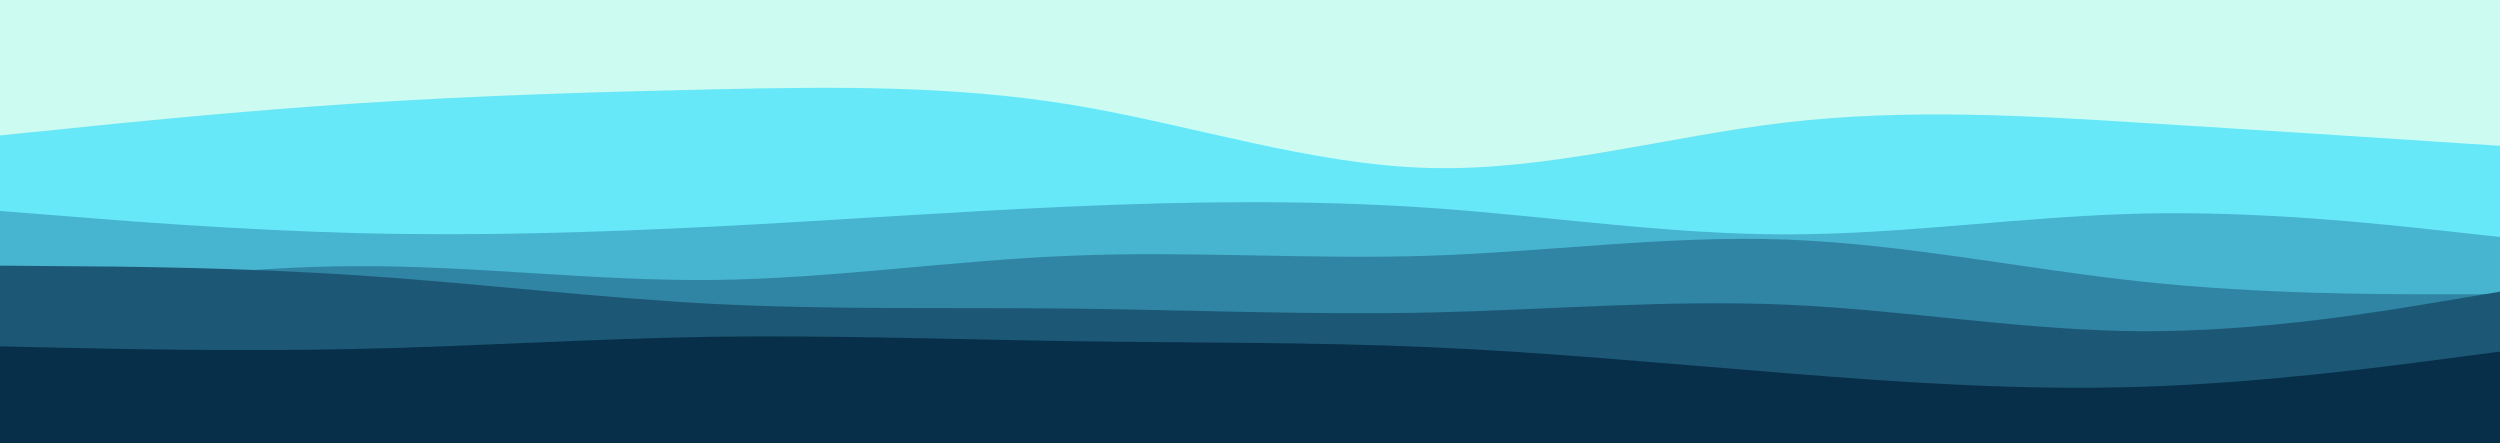
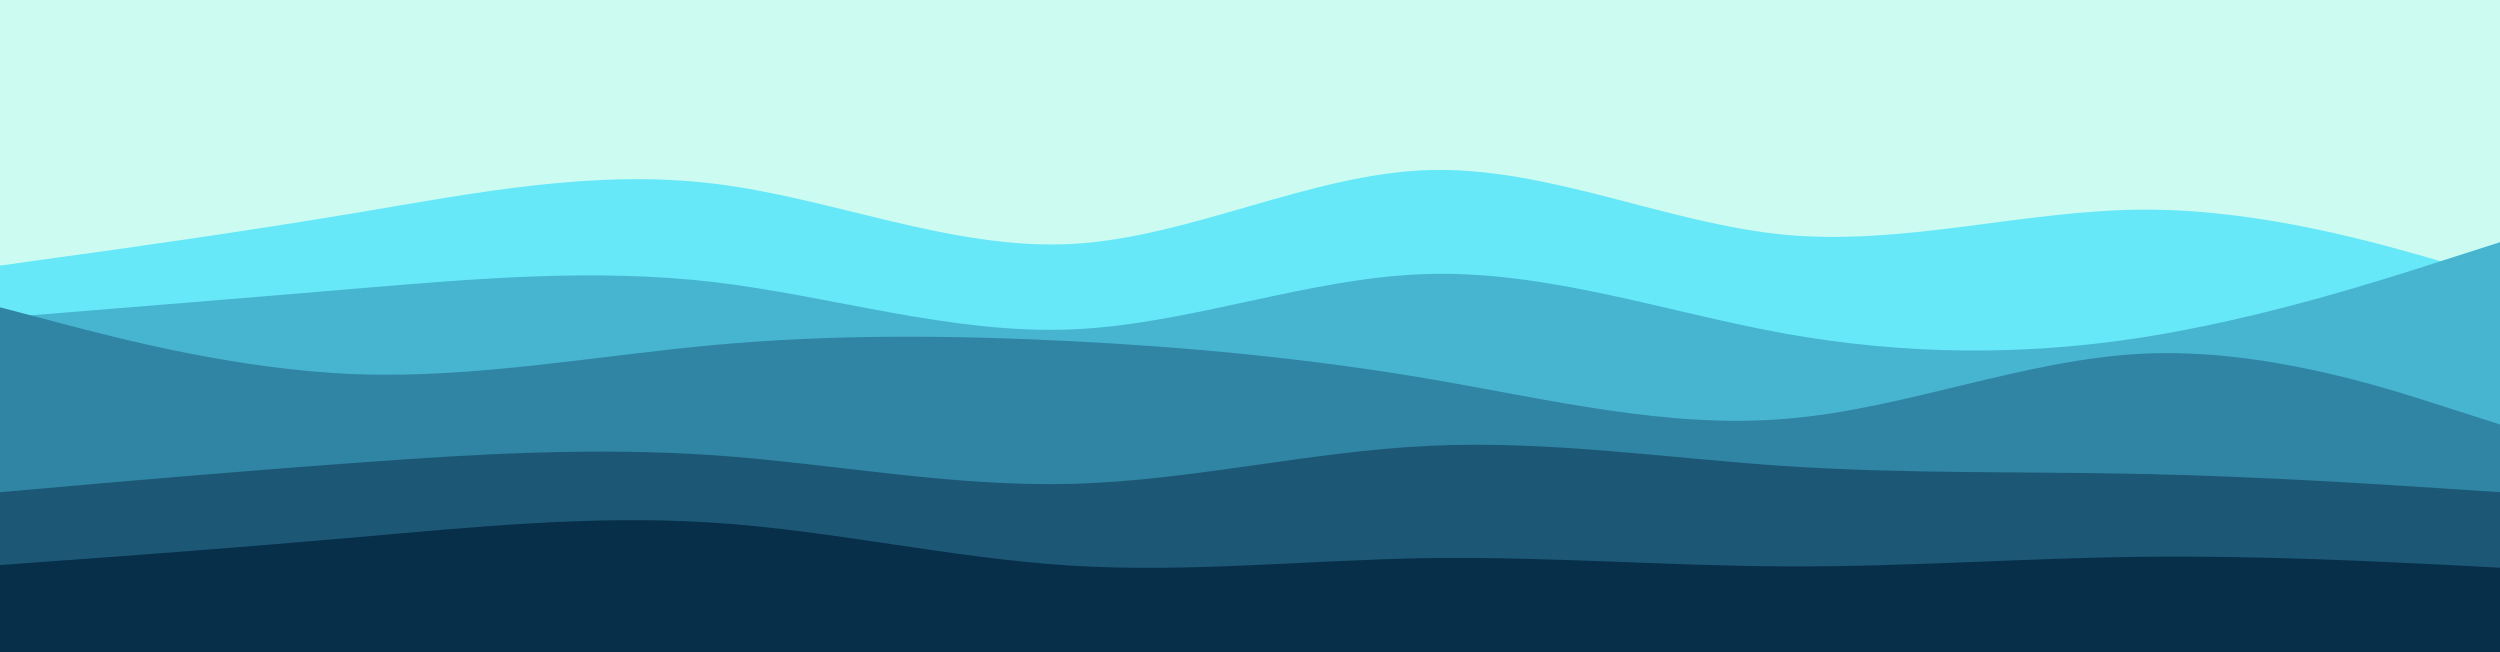
- <svg xmlns="http://www.w3.org/2000/svg" id="visual" viewBox="0 0 960 170" width="960" height="170" version="1.1">
-   <rect x="0" y="0" width="960" height="170" fill="#ccfbf1" />
-   <path d="M0 52L22.8 49.7C45.7 47.3 91.3 42.7 137 39.7C182.7 36.7 228.3 35.3 274 34.3C319.7 33.3 365.3 32.7 411.2 40.2C457 47.7 503 63.3 548.8 64.5C594.7 65.7 640.3 52.3 686 47C731.7 41.7 777.3 44.3 823 47.2C868.7 50 914.3 53 937.2 54.5L960 56L960 171L937.2 171C914.3 171 868.7 171 823 171C777.3 171 731.7 171 686 171C640.3 171 594.7 171 548.8 171C503 171 457 171 411.2 171C365.3 171 319.7 171 274 171C228.3 171 182.7 171 137 171C91.3 171 45.7 171 22.8 171L0 171Z" fill="#67e8f9" />
-   <path d="M0 81L22.8 82.8C45.7 84.7 91.3 88.3 137 89.5C182.7 90.7 228.3 89.3 274 87C319.7 84.7 365.3 81.3 411.2 79.3C457 77.3 503 76.7 548.8 79.8C594.7 83 640.3 90 686 90C731.7 90 777.3 83 823 82C868.7 81 914.3 86 937.2 88.5L960 91L960 171L937.2 171C914.3 171 868.7 171 823 171C777.3 171 731.7 171 686 171C640.3 171 594.7 171 548.8 171C503 171 457 171 411.2 171C365.3 171 319.7 171 274 171C228.3 171 182.7 171 137 171C91.3 171 45.7 171 22.8 171L0 171Z" fill="#48b5d0" />
-   <path d="M0 115L22.8 111.8C45.7 108.7 91.3 102.3 137 102.2C182.7 102 228.3 108 274 107.5C319.7 107 365.3 100 411.2 98.2C457 96.3 503 99.7 548.8 98.2C594.7 96.7 640.3 90.3 686 92C731.7 93.7 777.3 103.3 823 108.2C868.7 113 914.3 113 937.2 113L960 113L960 171L937.2 171C914.3 171 868.7 171 823 171C777.3 171 731.7 171 686 171C640.3 171 594.7 171 548.8 171C503 171 457 171 411.2 171C365.3 171 319.7 171 274 171C228.3 171 182.7 171 137 171C91.3 171 45.7 171 22.8 171L0 171Z" fill="#3085a4" />
-   <path d="M0 102L22.8 102.2C45.7 102.3 91.3 102.7 137 105.7C182.7 108.7 228.3 114.3 274 116.7C319.7 119 365.3 118 411.2 118.5C457 119 503 121 548.8 120C594.7 119 640.3 115 686 117C731.7 119 777.3 127 823 127.2C868.7 127.3 914.3 119.7 937.2 115.8L960 112L960 171L937.2 171C914.3 171 868.7 171 823 171C777.3 171 731.7 171 686 171C640.3 171 594.7 171 548.8 171C503 171 457 171 411.2 171C365.3 171 319.7 171 274 171C228.3 171 182.7 171 137 171C91.3 171 45.7 171 22.8 171L0 171Z" fill="#1c5876" />
-   <path d="M0 133L22.8 133.5C45.7 134 91.3 135 137 134C182.7 133 228.3 130 274 129.3C319.7 128.7 365.3 130.3 411.2 131C457 131.7 503 131.3 548.8 133.3C594.7 135.3 640.3 139.7 686 143.3C731.7 147 777.3 150 823 148.5C868.7 147 914.3 141 937.2 138L960 135L960 171L937.2 171C914.3 171 868.7 171 823 171C777.3 171 731.7 171 686 171C640.3 171 594.7 171 548.8 171C503 171 457 171 411.2 171C365.3 171 319.7 171 274 171C228.3 171 182.7 171 137 171C91.3 171 45.7 171 22.8 171L0 171Z" fill="#082f49" />
+ <svg xmlns="http://www.w3.org/2000/svg" id="visual" viewBox="0 0 960 250" width="960" height="250" version="1.1">
+   <rect x="0" y="0" width="960" height="250" fill="#ccfbf1" />
+   <path d="M0 102L22.8 98.8C45.7 95.7 91.3 89.3 137 81.7C182.7 74 228.3 65 274 70.5C319.7 76 365.3 96 411.2 93.7C457 91.3 503 66.7 548.8 65.3C594.7 64 640.3 86 686 90.2C731.7 94.3 777.3 80.7 823 80.5C868.7 80.3 914.3 93.7 937.2 100.3L960 107L960 251L937.2 251C914.3 251 868.7 251 823 251C777.3 251 731.7 251 686 251C640.3 251 594.7 251 548.8 251C503 251 457 251 411.2 251C365.3 251 319.7 251 274 251C228.3 251 182.7 251 137 251C91.3 251 45.7 251 22.8 251L0 251Z" fill="#67e8f9" />
+   <path d="M0 122L22.8 120.2C45.7 118.3 91.3 114.7 137 110.8C182.7 107 228.3 103 274 108.3C319.7 113.7 365.3 128.3 411.2 126.5C457 124.7 503 106.3 548.8 105.2C594.7 104 640.3 120 686 128.2C731.7 136.3 777.3 136.7 823 129.5C868.7 122.3 914.3 107.7 937.2 100.3L960 93L960 251L937.2 251C914.3 251 868.7 251 823 251C777.3 251 731.7 251 686 251C640.3 251 594.7 251 548.8 251C503 251 457 251 411.2 251C365.3 251 319.7 251 274 251C228.3 251 182.7 251 137 251C91.3 251 45.7 251 22.8 251L0 251Z" fill="#48b5d0" />
+   <path d="M0 118L22.8 124C45.7 130 91.3 142 137 143.7C182.7 145.3 228.3 136.7 274 132.5C319.7 128.3 365.3 128.7 411.2 131C457 133.3 503 137.7 548.8 145.5C594.7 153.3 640.3 164.7 686 160.8C731.7 157 777.3 138 823 135.8C868.7 133.7 914.3 148.3 937.2 155.7L960 163L960 251L937.2 251C914.3 251 868.7 251 823 251C777.3 251 731.7 251 686 251C640.3 251 594.7 251 548.8 251C503 251 457 251 411.2 251C365.3 251 319.7 251 274 251C228.3 251 182.7 251 137 251C91.3 251 45.7 251 22.8 251L0 251Z" fill="#3085a4" />
+   <path d="M0 189L22.8 187C45.7 185 91.3 181 137 177.7C182.7 174.3 228.3 171.7 274 174.8C319.7 178 365.3 187 411.2 185.8C457 184.7 503 173.3 548.8 171.2C594.7 169 640.3 176 686 179C731.7 182 777.3 181 823 182C868.7 183 914.3 186 937.2 187.5L960 189L960 251L937.2 251C914.3 251 868.7 251 823 251C777.3 251 731.7 251 686 251C640.3 251 594.7 251 548.8 251C503 251 457 251 411.2 251C365.3 251 319.7 251 274 251C228.3 251 182.7 251 137 251C91.3 251 45.7 251 22.8 251L0 251Z" fill="#1c5876" />
+   <path d="M0 217L22.8 215.3C45.7 213.7 91.3 210.3 137 206.3C182.7 202.3 228.3 197.7 274 200.7C319.7 203.7 365.3 214.3 411.2 217.2C457 220 503 215 548.8 214.3C594.7 213.7 640.3 217.3 686 217.5C731.7 217.7 777.3 214.3 823 213.8C868.7 213.3 914.3 215.7 937.2 216.8L960 218L960 251L937.2 251C914.3 251 868.7 251 823 251C777.3 251 731.7 251 686 251C640.3 251 594.7 251 548.8 251C503 251 457 251 411.2 251C365.3 251 319.7 251 274 251C228.3 251 182.7 251 137 251C91.3 251 45.7 251 22.8 251L0 251Z" fill="#082f49" />
</svg>
